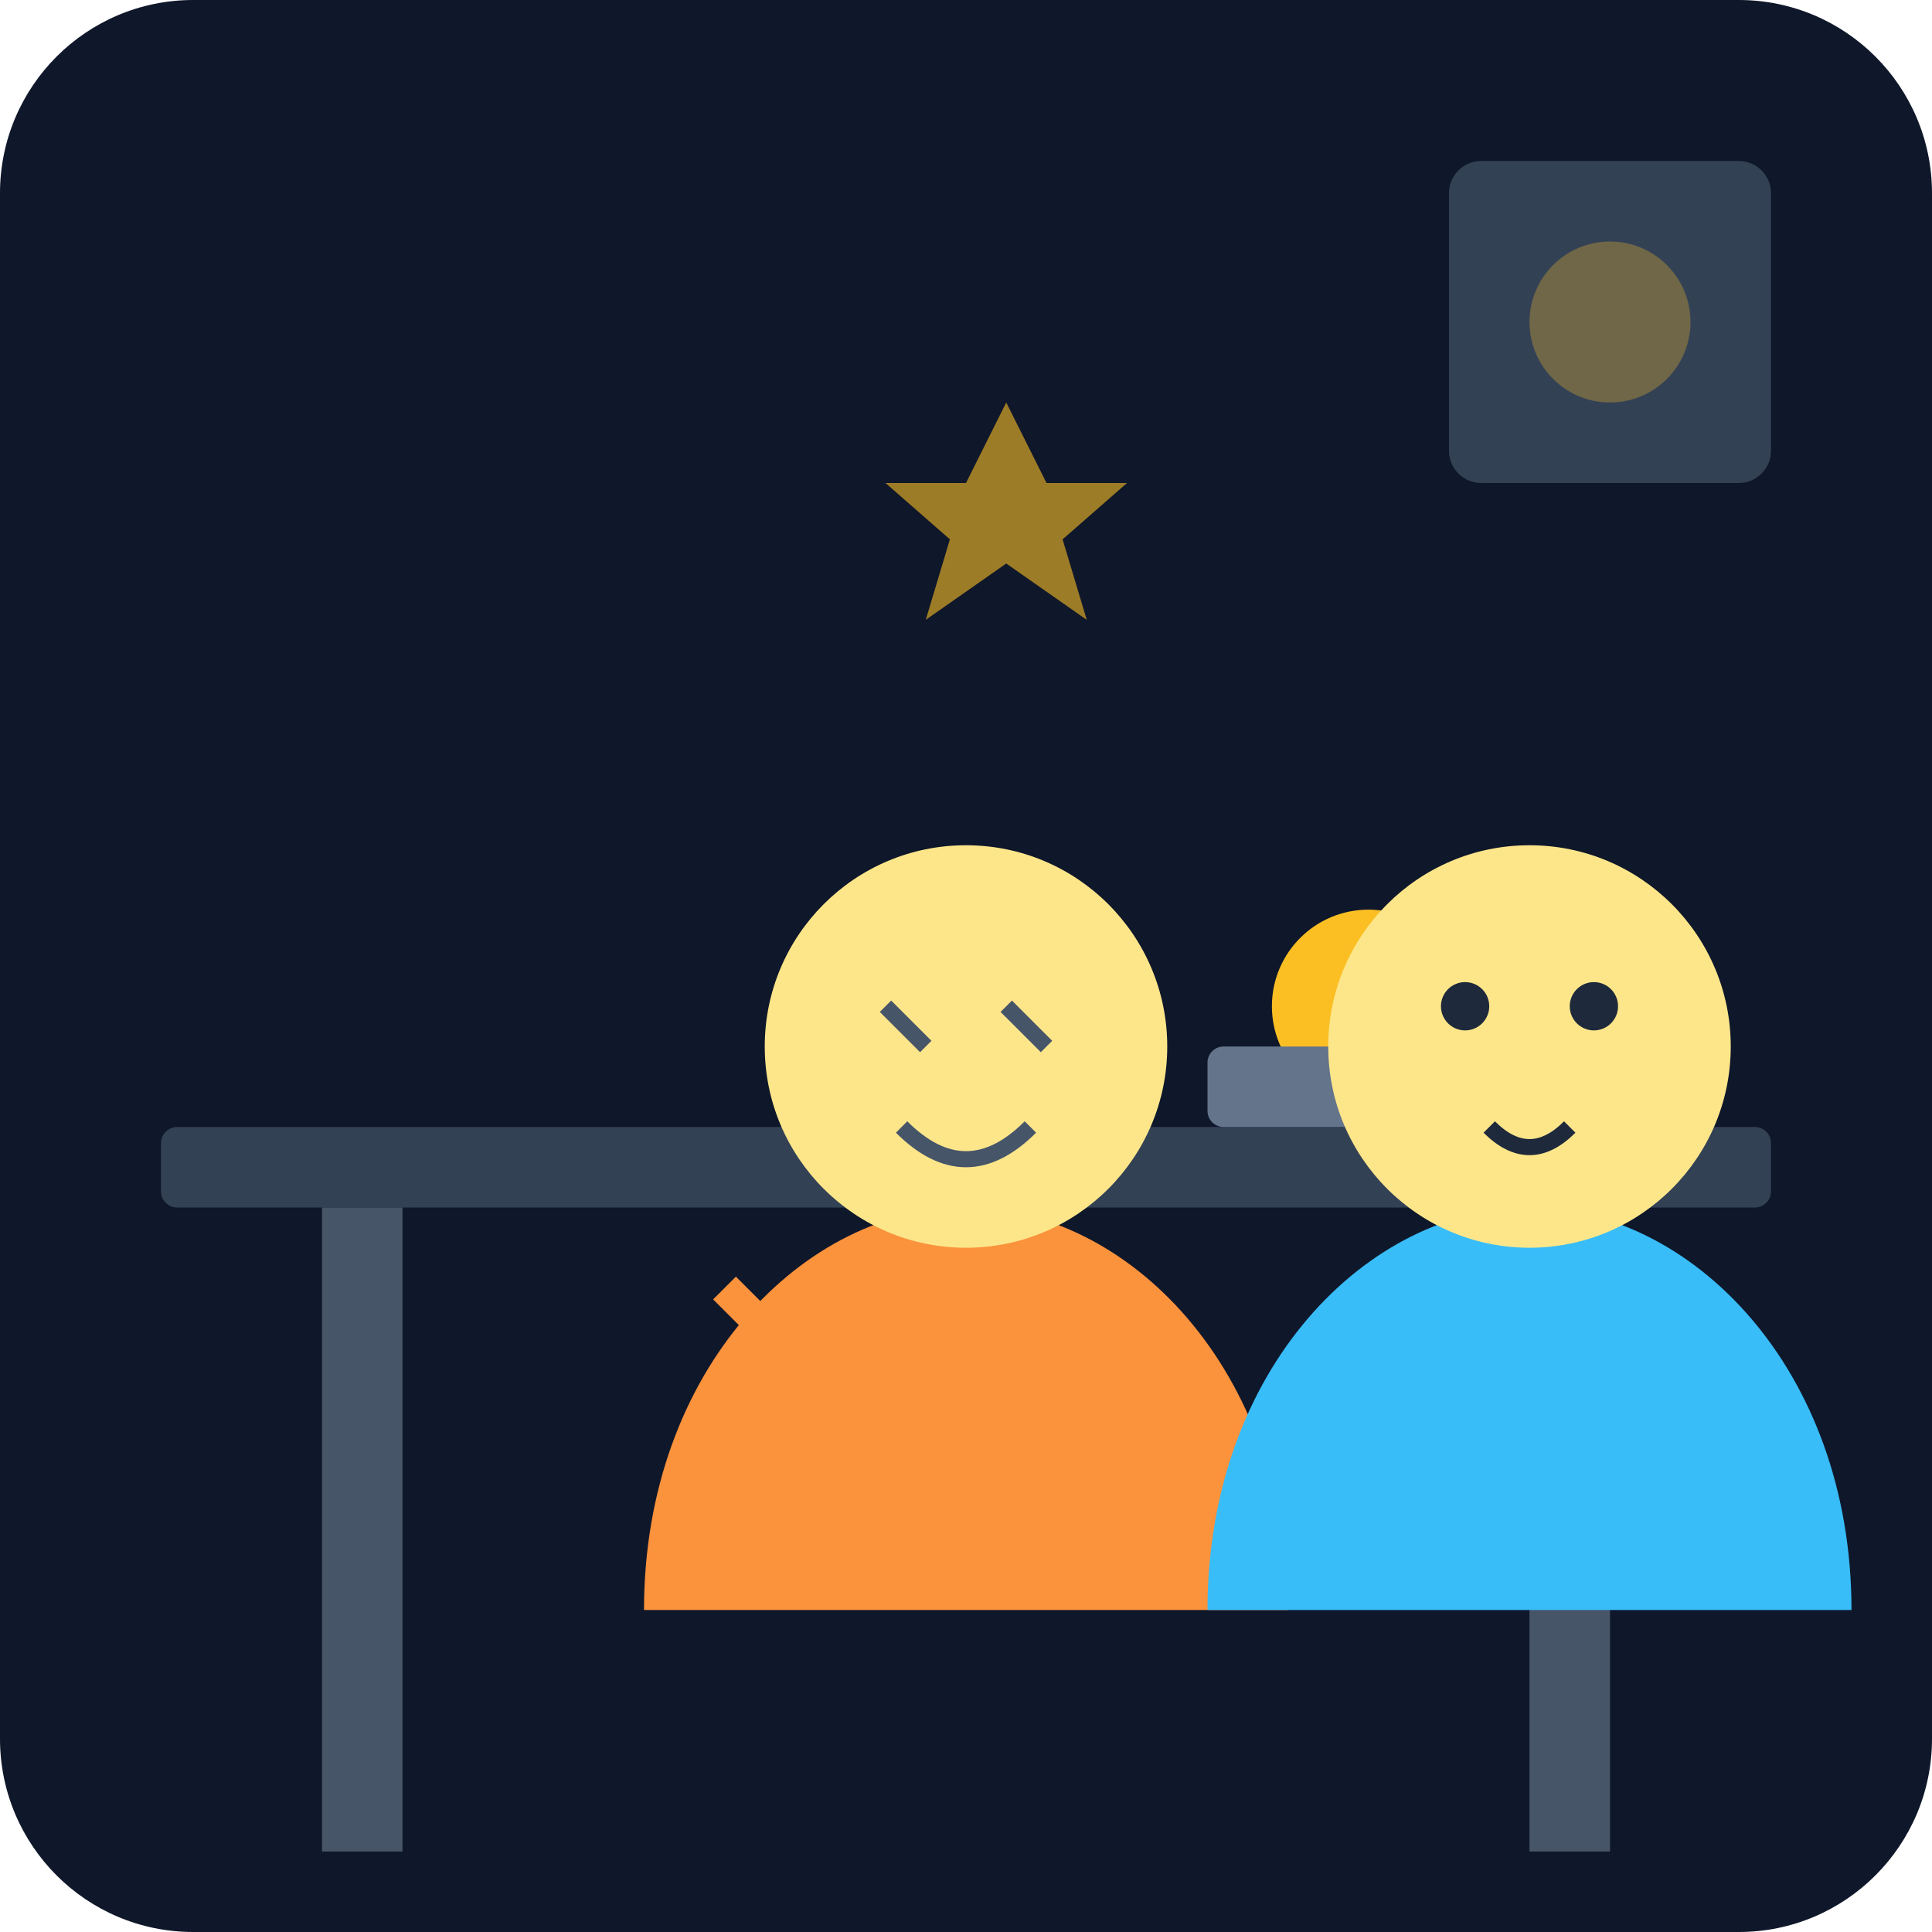
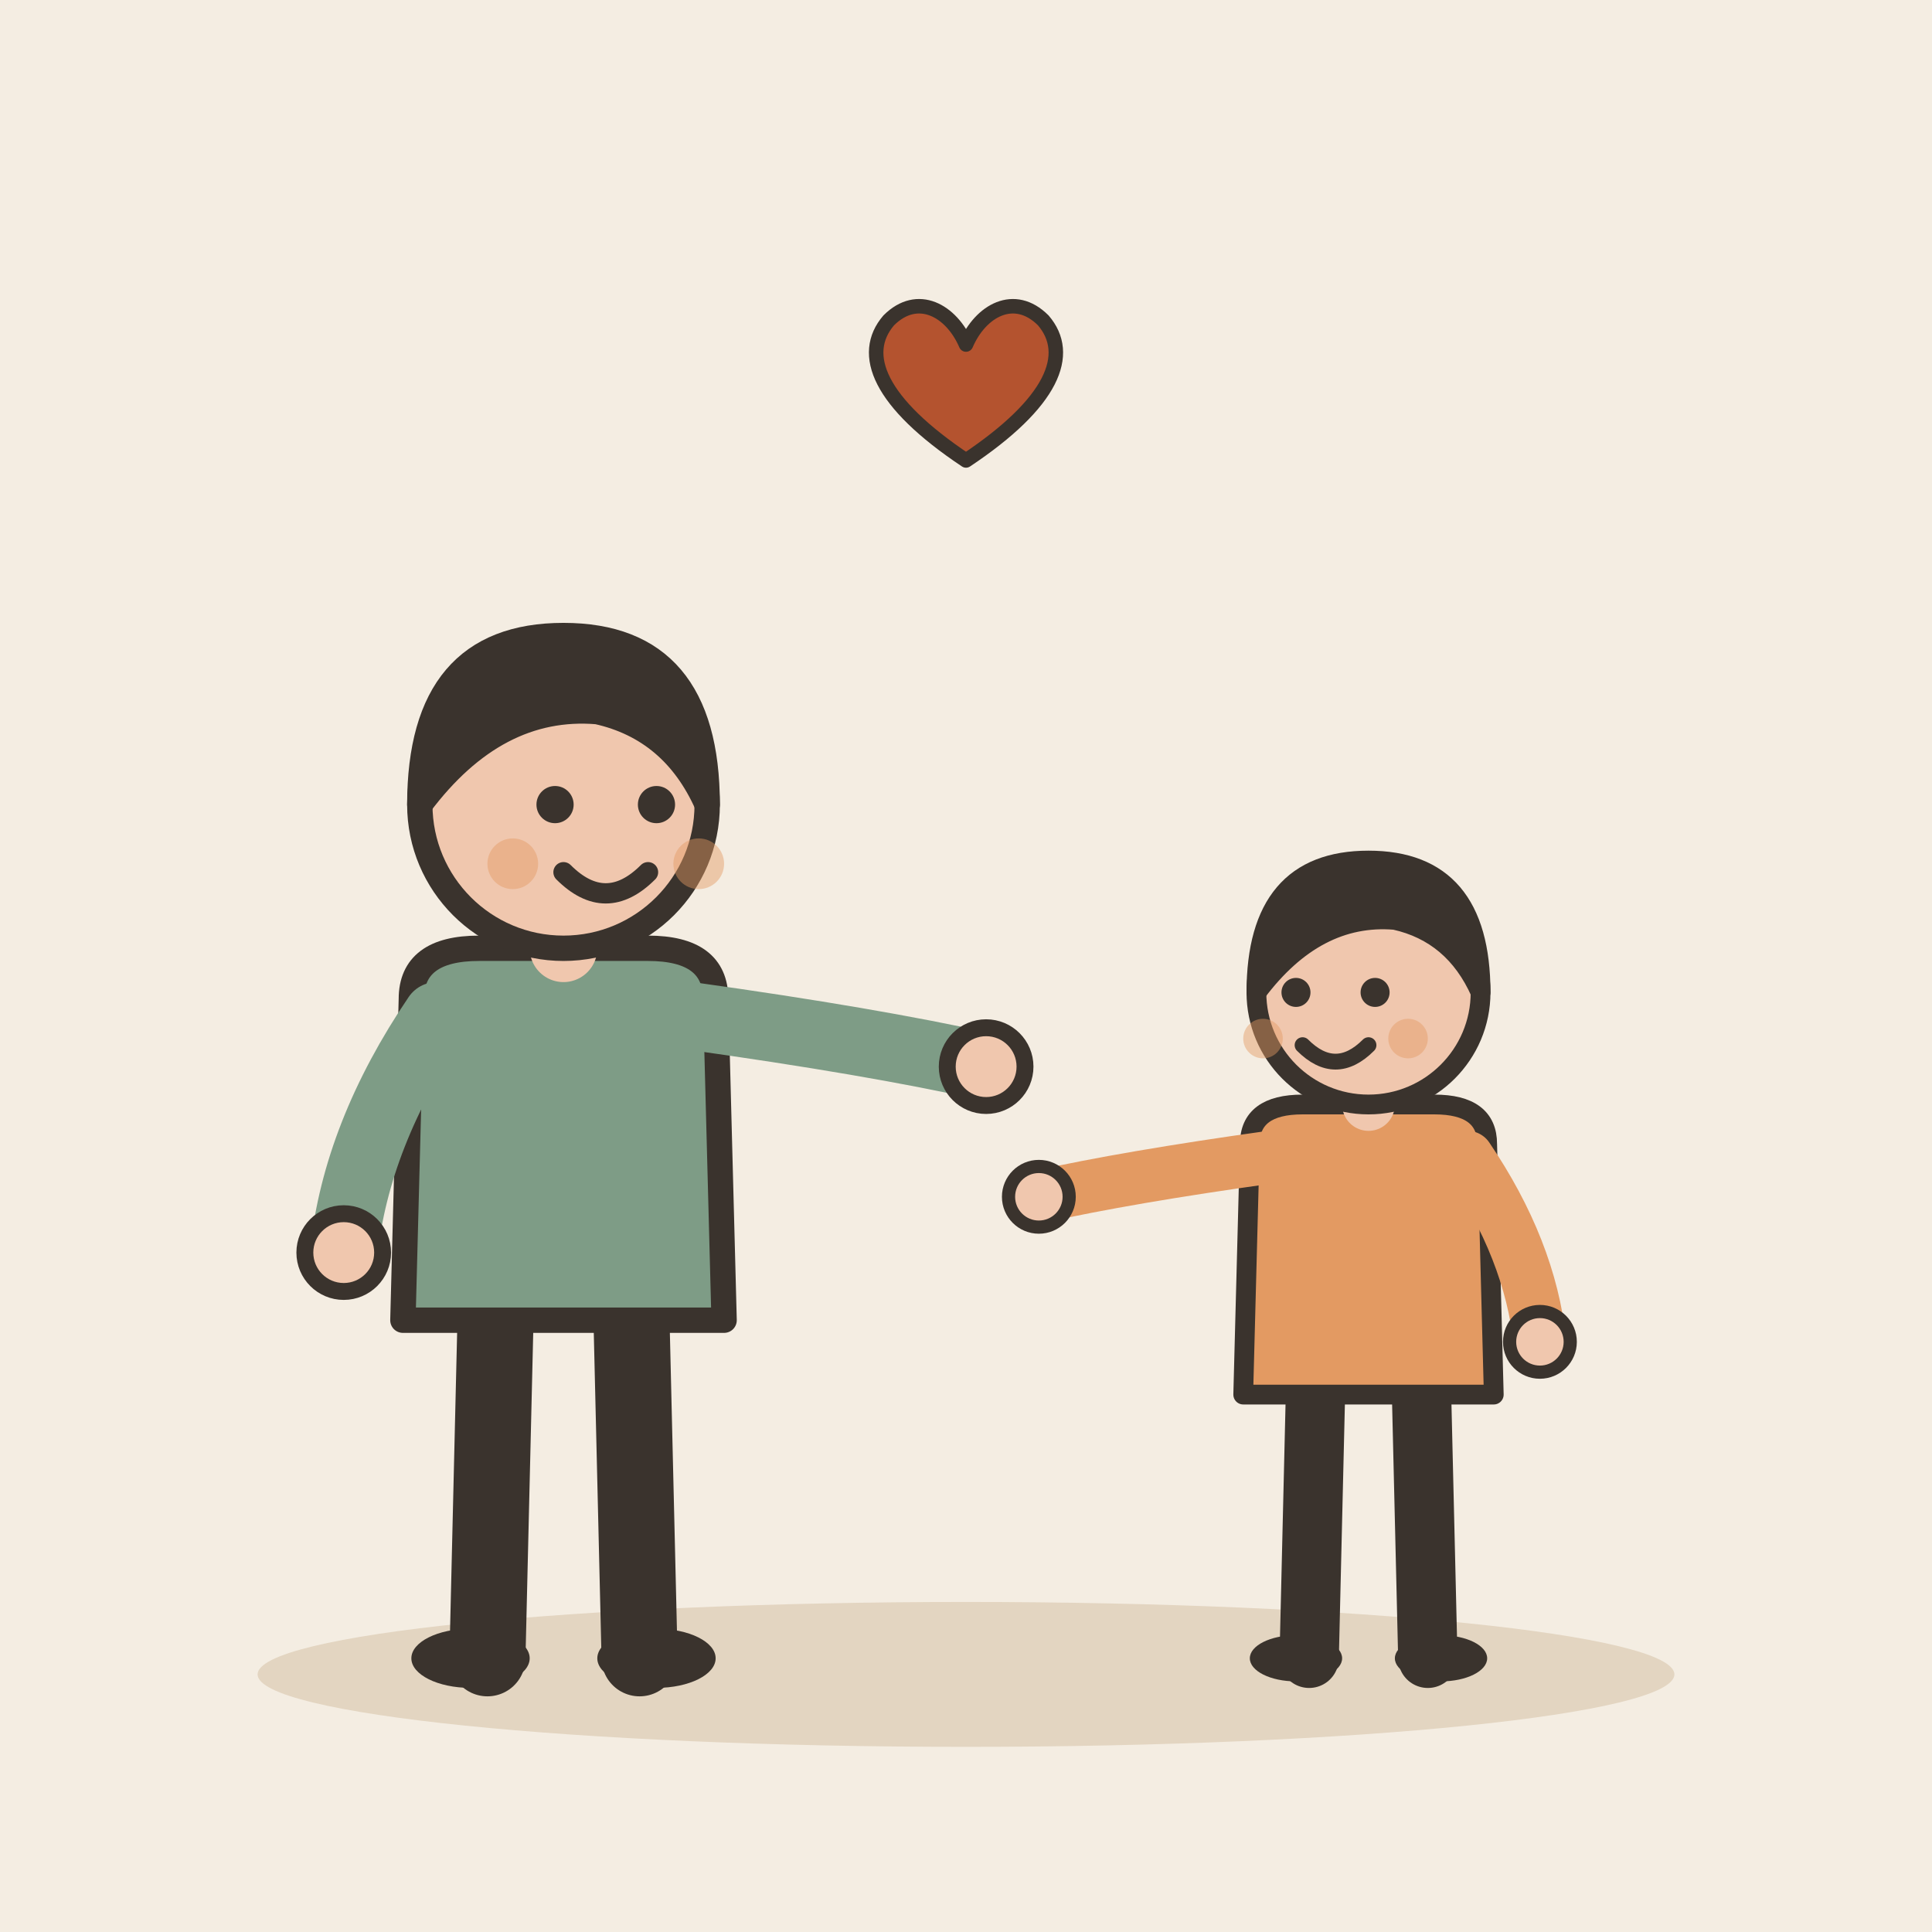
- <svg xmlns="http://www.w3.org/2000/svg" viewBox="0 0 240 240">
-   <defs>
-     <linearGradient id="bgGrad" x1="0" y1="0" x2="0" y2="240">
-       <stop offset="0%" stop-color="#0f172a" />
-       <stop offset="100%" stop-color="#1e293b" />
-     </linearGradient>
-   </defs>
-   <rect width="240" height="240" rx="24" fill="url(#bgGrad)" />
-   <rect x="20" y="140" width="200" height="10" rx="2" fill="#334155" />
-   <rect x="40" y="150" width="10" height="80" fill="#475569" />
-   <rect x="190" y="150" width="10" height="80" fill="#475569" />
-   <circle cx="170" cy="125" r="12" fill="#fbbf24" />
-   <rect x="150" y="130" width="40" height="10" rx="2" fill="#64748b" />
-   <g transform="translate(60, 80)">
-     <path d="M20 120 C20 90, 40 70, 60 70 C80 70, 100 90, 100 120" fill="#fb923c" />
-     <circle cx="60" cy="50" r="25" fill="#fde68a" />
-     <path d="M50 45 L55 50 M65 45 L70 50" stroke="#475569" stroke-width="2" />
-     <path d="M52 60 Q60 68 68 60" stroke="#475569" stroke-width="2" fill="none" />
-     <path d="M30 80 L50 100 L70 80" stroke="#fb923c" stroke-width="4" fill="none" />
+ <svg xmlns="http://www.w3.org/2000/svg" viewBox="0 0 240 240" data-style="editorial">
+   <rect width="240" height="240" fill="#F4EDE2" />
+   <ellipse cx="120" cy="208" rx="88" ry="9" fill="#E3D5C1" />
+   <g transform="translate(70 206) scale(1.05 1.05)">
+     <path d="M-8 -42L-9 0" stroke="#3A332D" stroke-width="9" stroke-linecap="round" fill="none" />
+     <path d="M8 -42L9 0" stroke="#3A332D" stroke-width="9" stroke-linecap="round" fill="none" />
+     <ellipse cx="-11" cy="0" rx="7" ry="3.5" fill="#3A332D" />
+     <ellipse cx="11" cy="0" rx="7" ry="3.5" fill="#3A332D" />
+     <path d="M-18 -78Q-18 -84 -10 -84L10 -84Q18 -84 18 -78L19 -40L-19 -40Z" fill="#7E9C86" stroke="#3A332D" stroke-width="3" stroke-linecap="round" stroke-linejoin="round" />
+     <path d="M-15 -76Q-24.5 -62 -26 -48" fill="none" stroke="#7E9C86" stroke-width="8" stroke-linecap="round" stroke-linejoin="round" />
+     <circle cx="-26" cy="-48" r="4.6" fill="#F0C7AE" stroke="#3A332D" stroke-linecap="round" stroke-linejoin="round" stroke-width="2" />
+     <path d="M15 -76Q36.5 -73 50 -70" fill="none" stroke="#7E9C86" stroke-width="8" stroke-linecap="round" stroke-linejoin="round" />
+     <circle cx="50" cy="-70" r="4.6" fill="#F0C7AE" stroke="#3A332D" stroke-linecap="round" stroke-linejoin="round" stroke-width="2" />
+     <path d="M0 -84L0 -88" stroke="#F0C7AE" stroke-width="8" stroke-linecap="round" fill="none" />
+     <circle cx="0" cy="-101" r="17" fill="#F0C7AE" stroke="#3A332D" stroke-width="3" stroke-linecap="round" stroke-linejoin="round" />
+     <path d="M-17 -101Q-17 -121 0 -121Q17 -121 17 -101Q13 -110 4 -112Q-8 -113 -17 -101Z" fill="#3A332D" stroke="#3A332D" stroke-width="3" stroke-linecap="round" stroke-linejoin="round" />
+     <circle cx="-1" cy="-101" r="2.2" fill="#3A332D" />
+     <circle cx="11" cy="-101" r="2.2" fill="#3A332D" />
+     <path d="M0 -93Q5 -88 10 -93" fill="none" stroke="#3A332D" stroke-width="2.4" stroke-linecap="round" stroke-linejoin="round" />
+     <circle cx="-6" cy="-94" r="3" fill="#E39A62" opacity="0.45" />
+     <circle cx="16" cy="-94" r="3" fill="#E39A62" opacity="0.45" />
  </g>
-   <g transform="translate(140, 90)">
-     <path d="M10 110 C10 80, 30 60, 50 60 C70 60, 90 80, 90 110" fill="#38bdf8" />
-     <circle cx="50" cy="40" r="25" fill="#fde68a" />
-     <circle cx="42" cy="35" r="3" fill="#1e293b" />
-     <circle cx="58" cy="35" r="3" fill="#1e293b" />
-     <path d="M45 50 Q50 55 55 50" stroke="#1e293b" stroke-width="2" fill="none" />
+   <g transform="translate(170 206) scale(0.819 0.819)">
+     <path d="M-8 -42L-9 0" stroke="#3A332D" stroke-width="9" stroke-linecap="round" fill="none" />
+     <path d="M8 -42L9 0" stroke="#3A332D" stroke-width="9" stroke-linecap="round" fill="none" />
+     <ellipse cx="-11" cy="0" rx="7" ry="3.5" fill="#3A332D" />
+     <ellipse cx="11" cy="0" rx="7" ry="3.5" fill="#3A332D" />
+     <path d="M-18 -78Q-18 -84 -10 -84L10 -84Q18 -84 18 -78L19 -40L-19 -40Z" fill="#E39A62" stroke="#3A332D" stroke-width="3" stroke-linecap="round" stroke-linejoin="round" />
+     <path d="M-15 -76Q-36.5 -73 -50 -70" fill="none" stroke="#E39A62" stroke-width="8" stroke-linecap="round" stroke-linejoin="round" />
+     <circle cx="-50" cy="-70" r="4.6" fill="#F0C7AE" stroke="#3A332D" stroke-linecap="round" stroke-linejoin="round" stroke-width="2" />
+     <path d="M15 -76Q24.5 -62 26 -48" fill="none" stroke="#E39A62" stroke-width="8" stroke-linecap="round" stroke-linejoin="round" />
+     <circle cx="26" cy="-48" r="4.6" fill="#F0C7AE" stroke="#3A332D" stroke-linecap="round" stroke-linejoin="round" stroke-width="2" />
+     <path d="M0 -84L0 -88" stroke="#F0C7AE" stroke-width="8" stroke-linecap="round" fill="none" />
+     <circle cx="0" cy="-101" r="17" fill="#F0C7AE" stroke="#3A332D" stroke-width="3" stroke-linecap="round" stroke-linejoin="round" />
+     <path d="M-17 -101Q-17 -121 0 -121Q17 -121 17 -101Q13 -110 4 -112Q-8 -113 -17 -101Z" fill="#3A332D" stroke="#3A332D" stroke-width="3" stroke-linecap="round" stroke-linejoin="round" />
+     <circle cx="-11" cy="-101" r="2.2" fill="#3A332D" />
+     <circle cx="1" cy="-101" r="2.2" fill="#3A332D" />
+     <path d="M-10 -93Q-5 -88 0 -93" fill="none" stroke="#3A332D" stroke-width="2.4" stroke-linecap="round" stroke-linejoin="round" />
+     <circle cx="-16" cy="-94" r="3" fill="#E39A62" opacity="0.45" />
+     <circle cx="6" cy="-94" r="3" fill="#E39A62" opacity="0.45" />
  </g>
-   <path d="M120 60 L125 50 L130 60 L140 60 L132 67 L135 77 L125 70 L115 77 L118 67 L110 60 Z" fill="#fbbf24" opacity="0.6" />
-   <rect x="180" y="20" width="40" height="40" rx="4" fill="#334155" />
-   <circle cx="200" cy="40" r="10" fill="#fbbf24" opacity="0.3" />
+   <g transform="translate(120 50) scale(0.6 0.6)">
+     <path d="M0 12C-18 0 -22 -10 -16 -17C-10 -23 -3 -19 0 -12C3 -19 10 -23 16 -17C22 -10 18 0 0 12Z" fill="#B4532F" stroke="#3A332D" stroke-width="3" stroke-linecap="round" stroke-linejoin="round" />
+   </g>
</svg>
